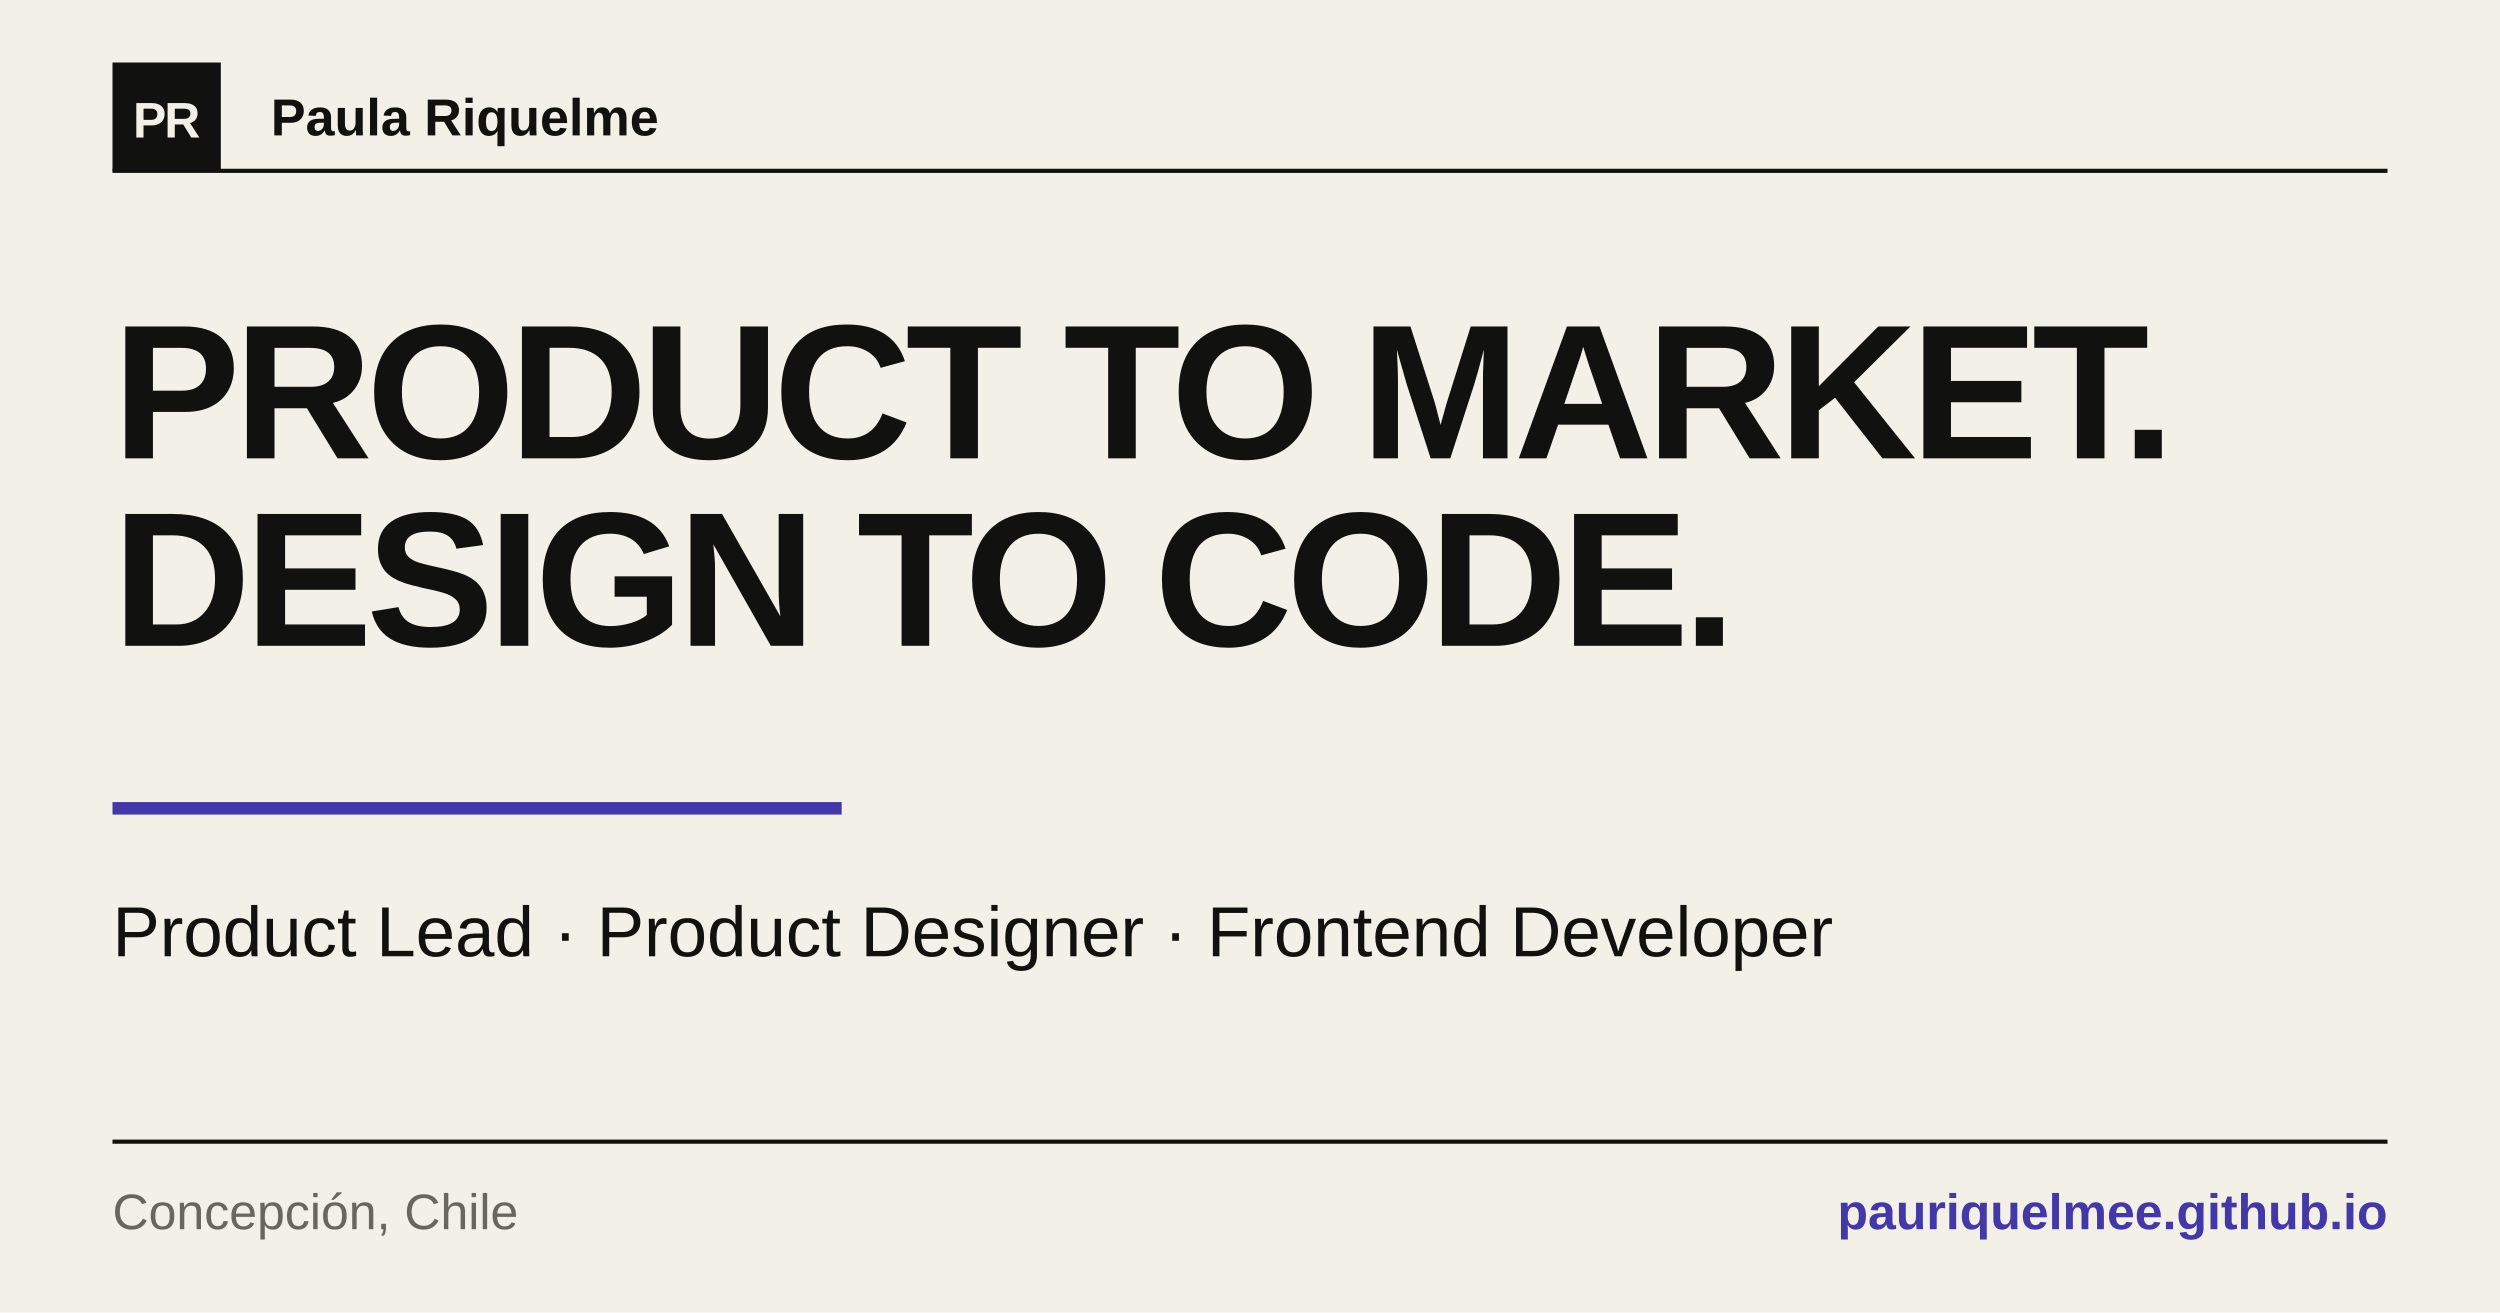
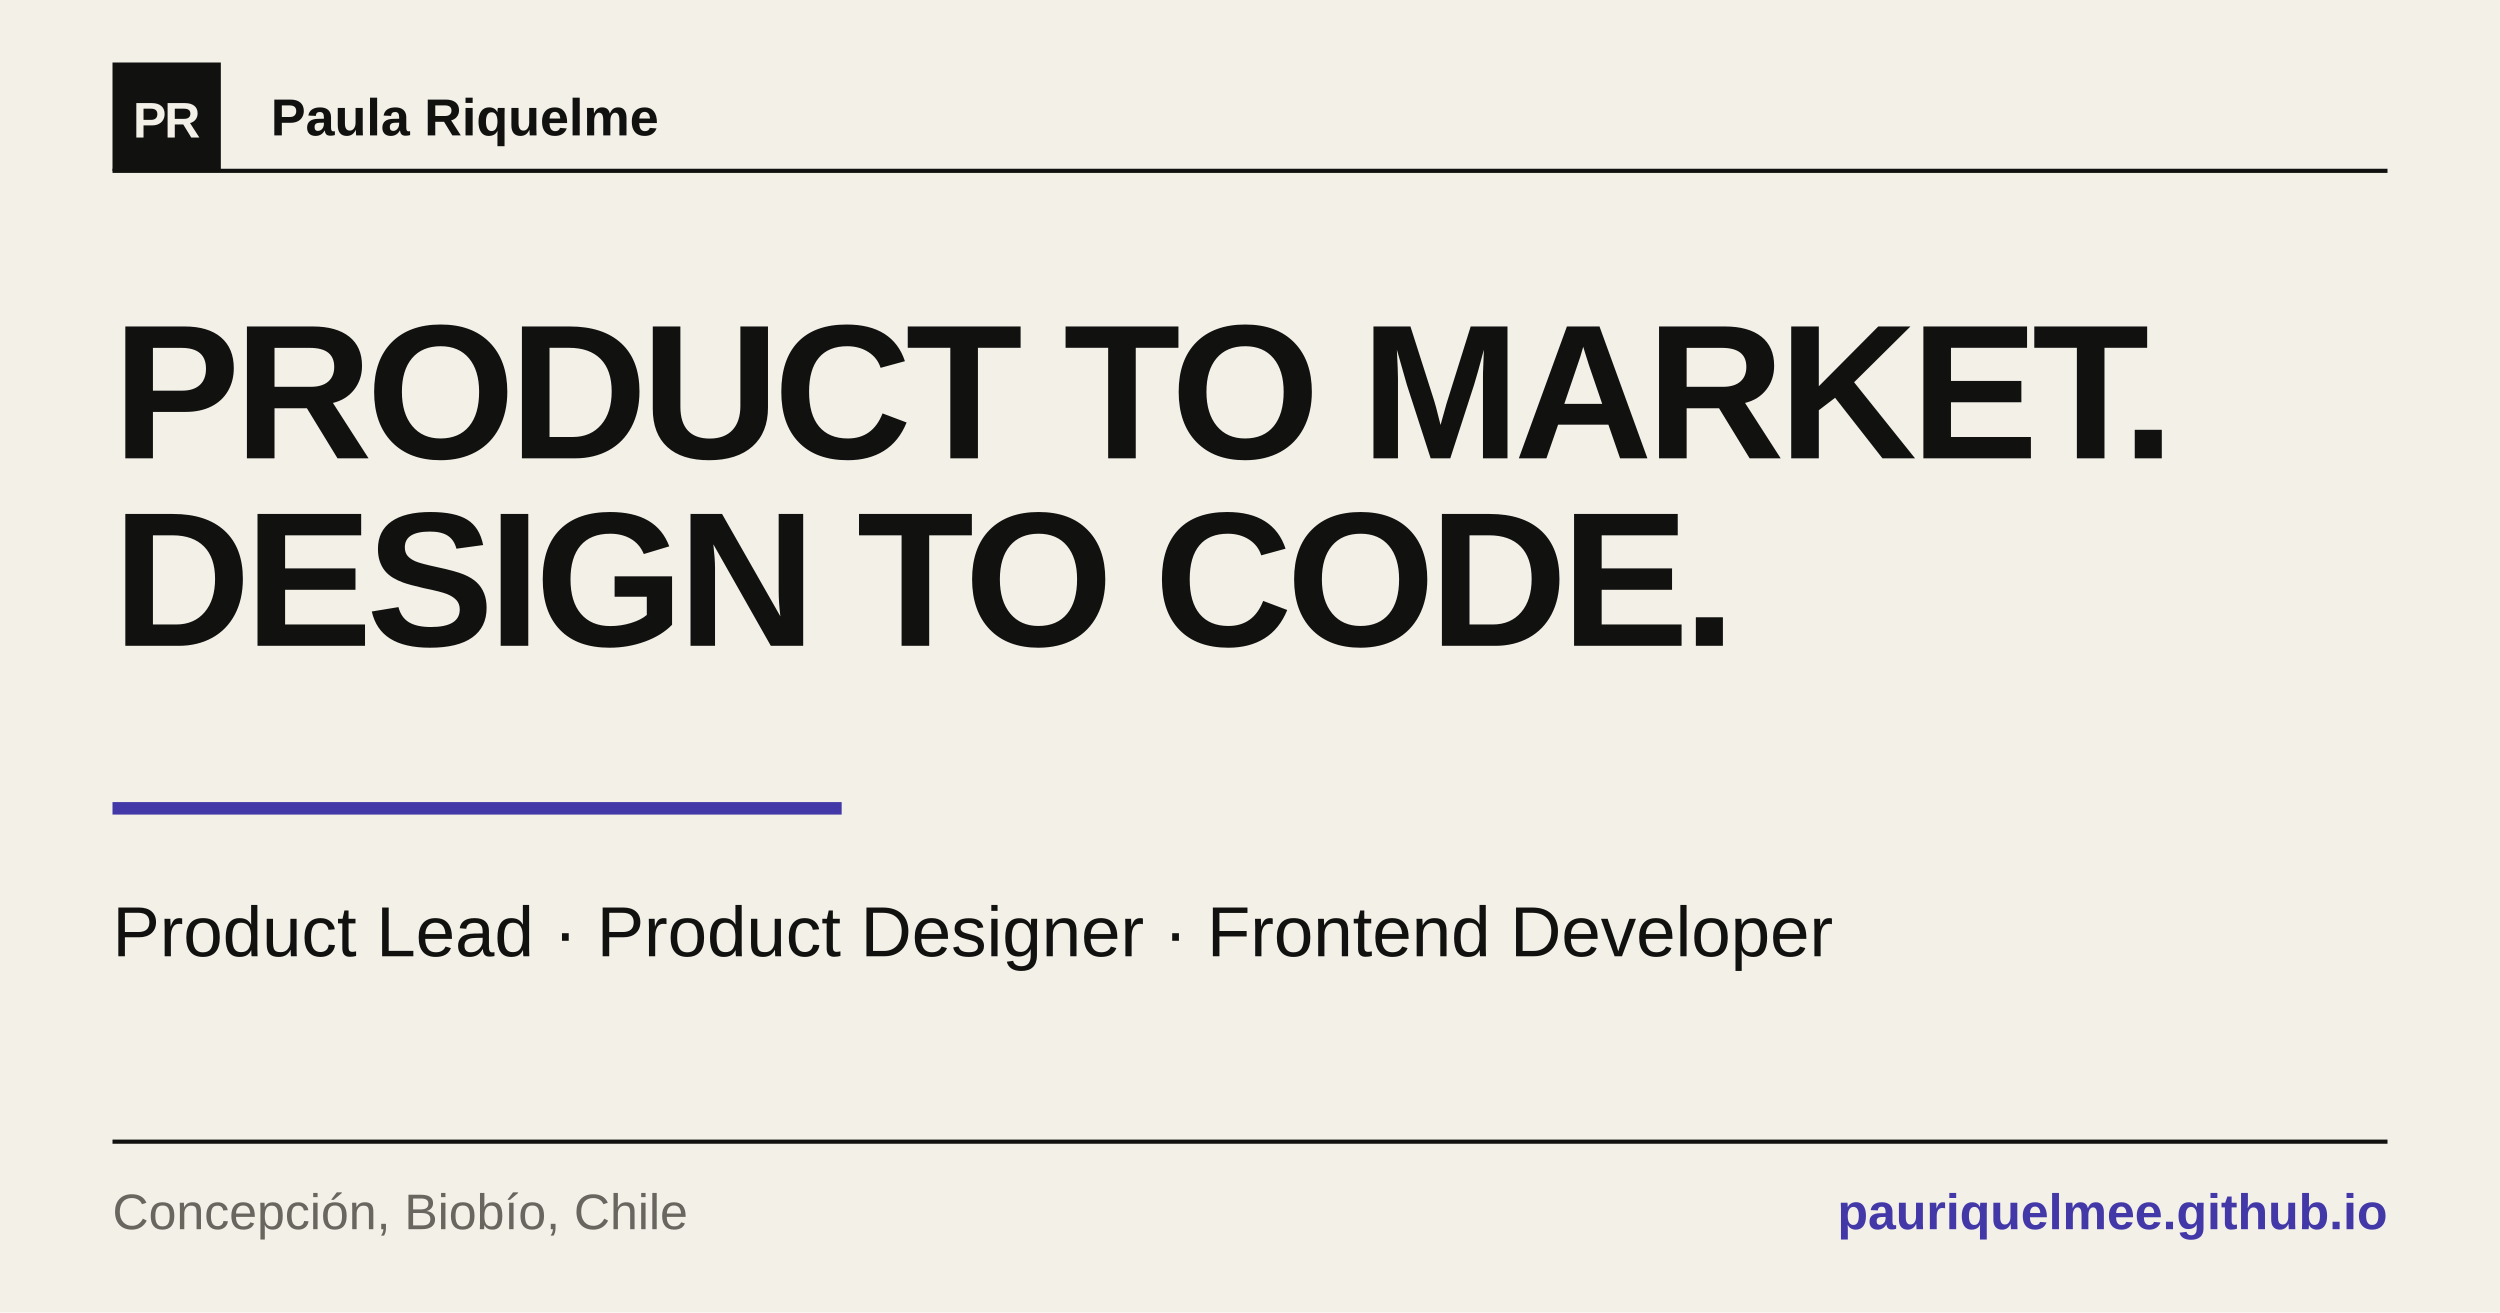
<svg xmlns="http://www.w3.org/2000/svg" width="1200" height="630" viewBox="0 0 1200 630" role="img" aria-labelledby="title desc">
  <rect width="1200" height="630" fill="#f3f0e8" />
  <line x1="54" y1="82" x2="1146" y2="82" stroke="#11110f" stroke-width="2" />
  <line x1="54" y1="548" x2="1146" y2="548" stroke="#11110f" stroke-width="2" />
  <rect x="54" y="30" width="52" height="52" fill="#11110f" />
  <text x="80" y="66" fill="#f3f0e8" font-family="Arial, Helvetica, sans-serif" font-size="24" font-weight="700" text-anchor="middle" letter-spacing="-1">PR</text>
  <text x="130" y="65" fill="#11110f" font-family="Arial, Helvetica, sans-serif" font-size="25" font-weight="700">Paula Riquelme</text>
  <text x="54" y="220" fill="#11110f" font-family="Arial Narrow, Arial, Helvetica, sans-serif" font-size="92" font-weight="900" letter-spacing="-3">PRODUCT TO MARKET.</text>
  <text x="54" y="310" fill="#11110f" font-family="Arial Narrow, Arial, Helvetica, sans-serif" font-size="92" font-weight="900" letter-spacing="-3">DESIGN TO CODE.</text>
  <rect x="54" y="385" width="350" height="6" fill="#4338a8" />
  <text x="54" y="459" fill="#11110f" font-family="Arial, Helvetica, sans-serif" font-size="34">Product Lead · Product Designer · Frontend Developer</text>
-   <text x="54" y="590" fill="#68665f" font-family="Arial, Helvetica, sans-serif" font-size="24">Concepción, Chile</text>
+   <text x="54" y="590" fill="#68665f" font-family="Arial, Helvetica, sans-serif" font-size="24">Concepción, Biobío, Chile</text>
  <text x="1146" y="590" fill="#4338a8" font-family="Arial, Helvetica, sans-serif" font-size="24" font-weight="700" text-anchor="end">pauriquelmee.github.io</text>
</svg>
